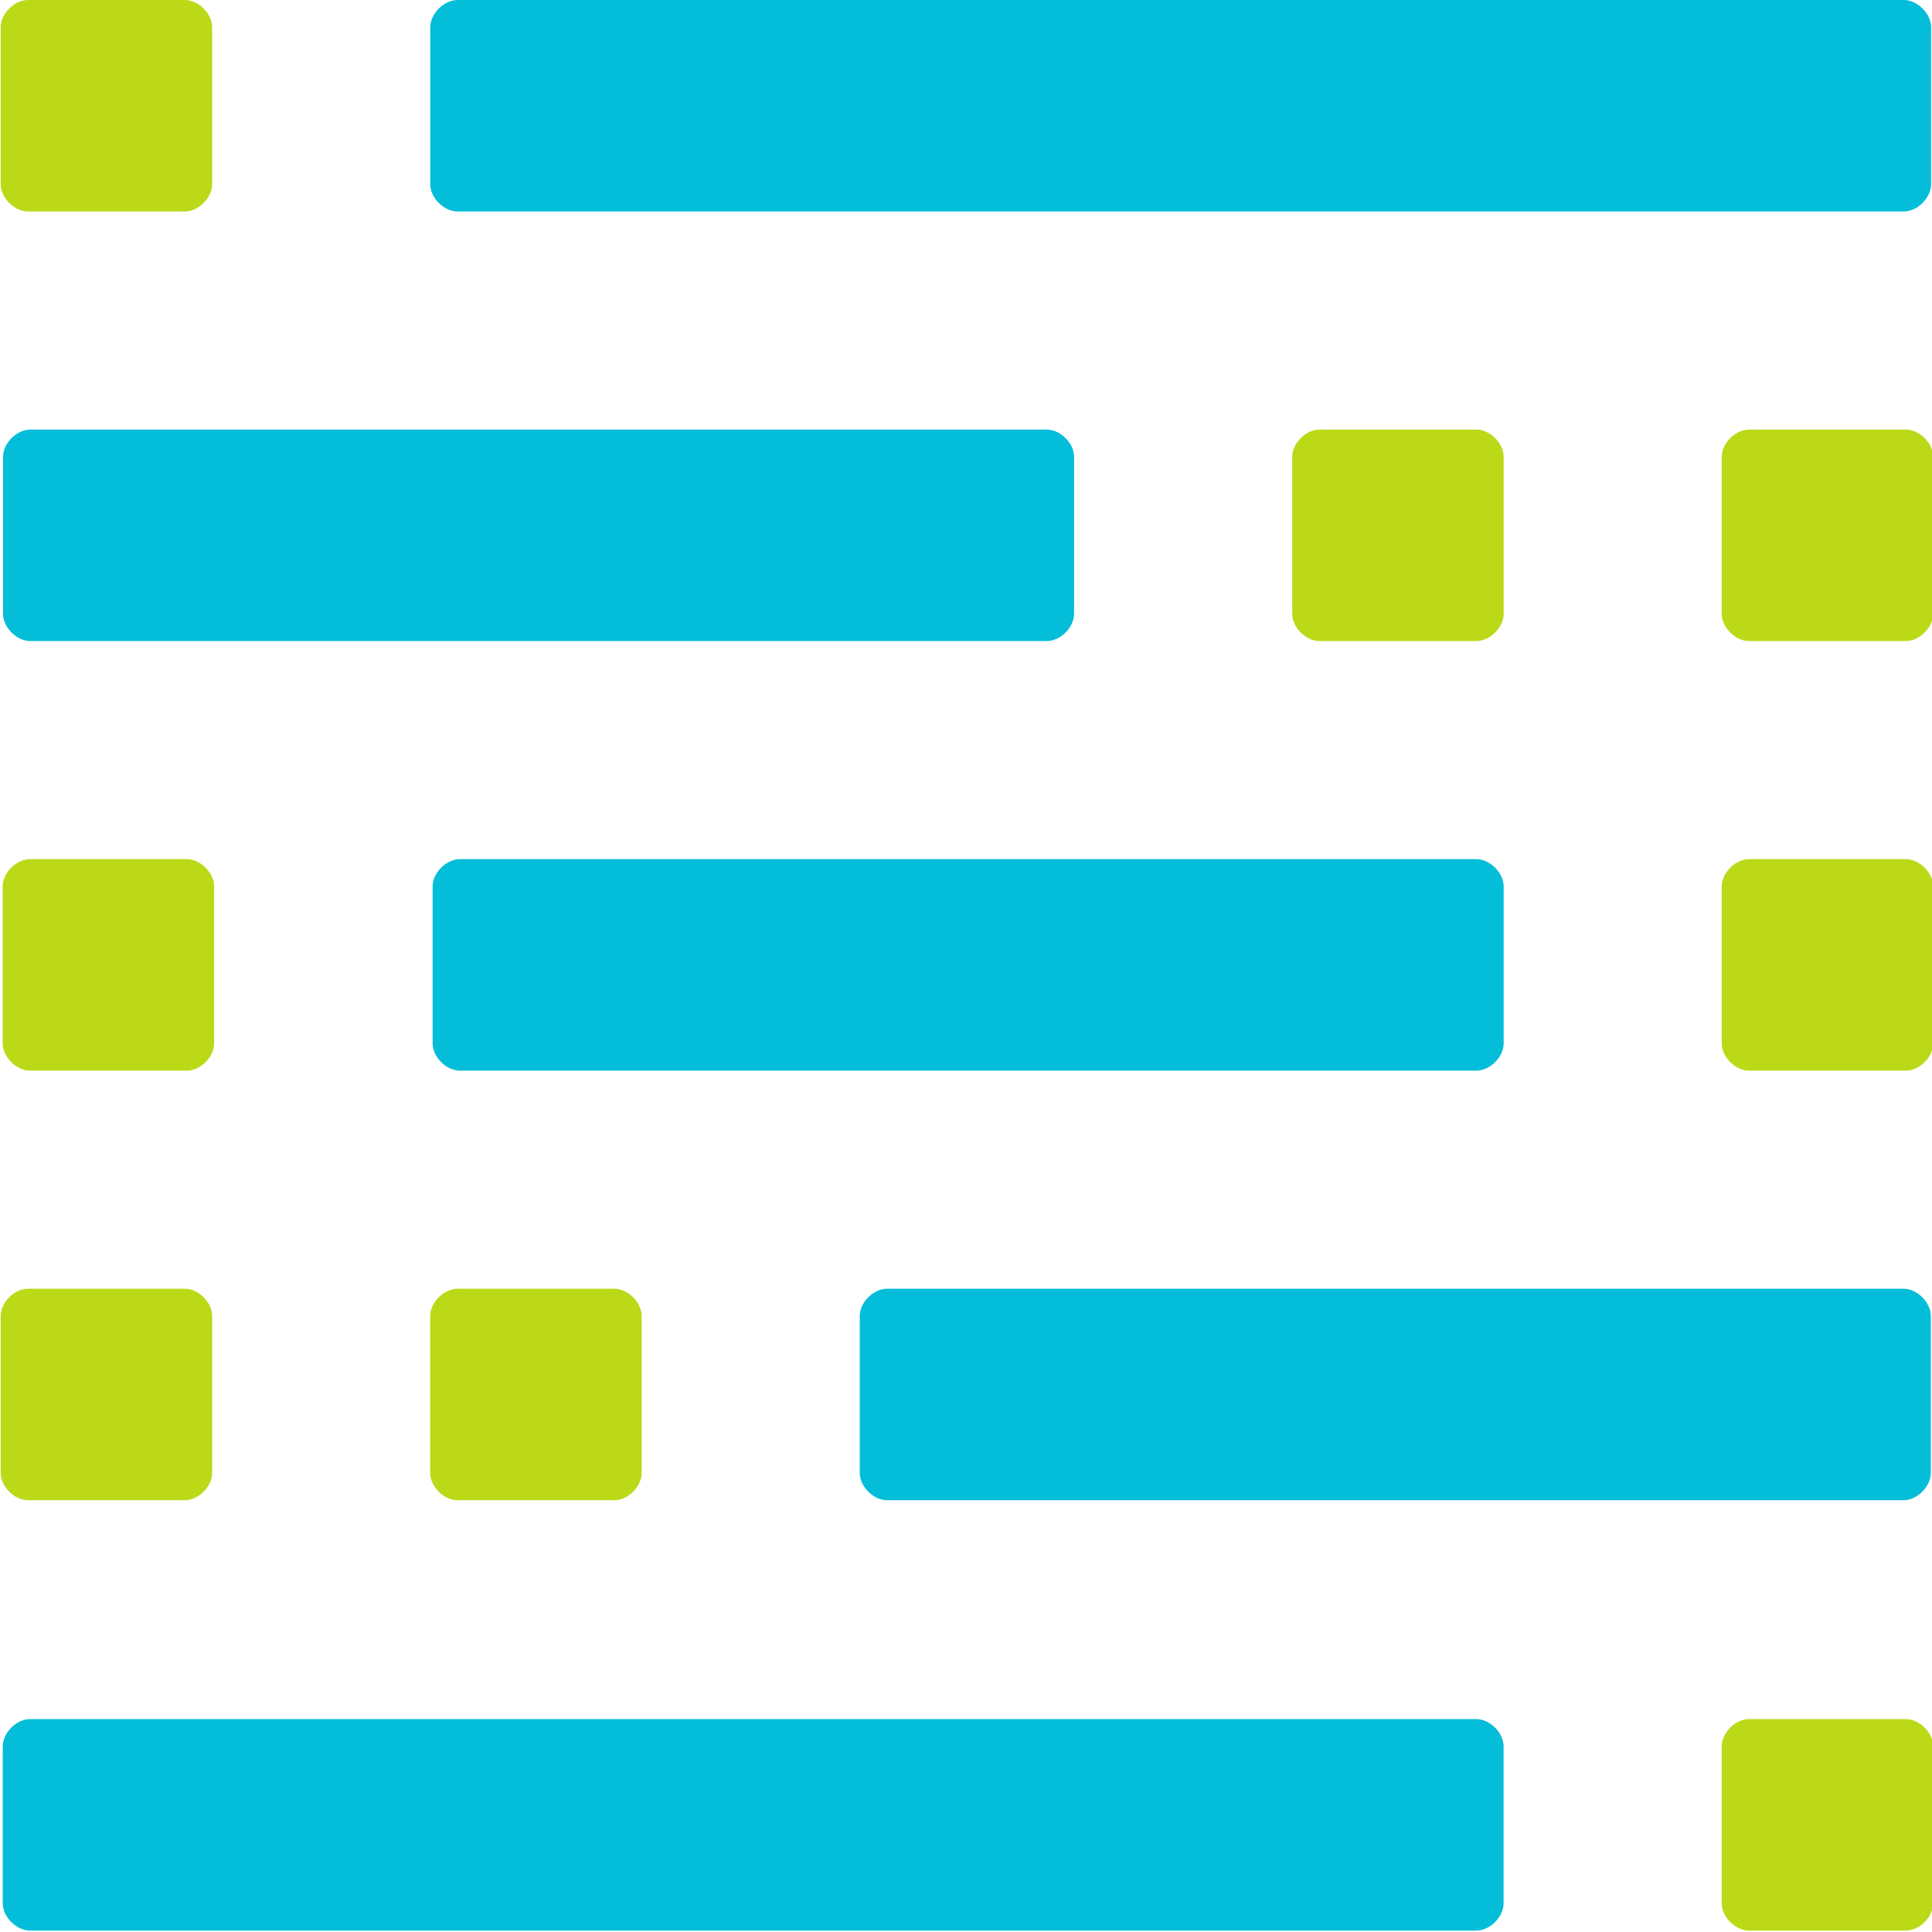
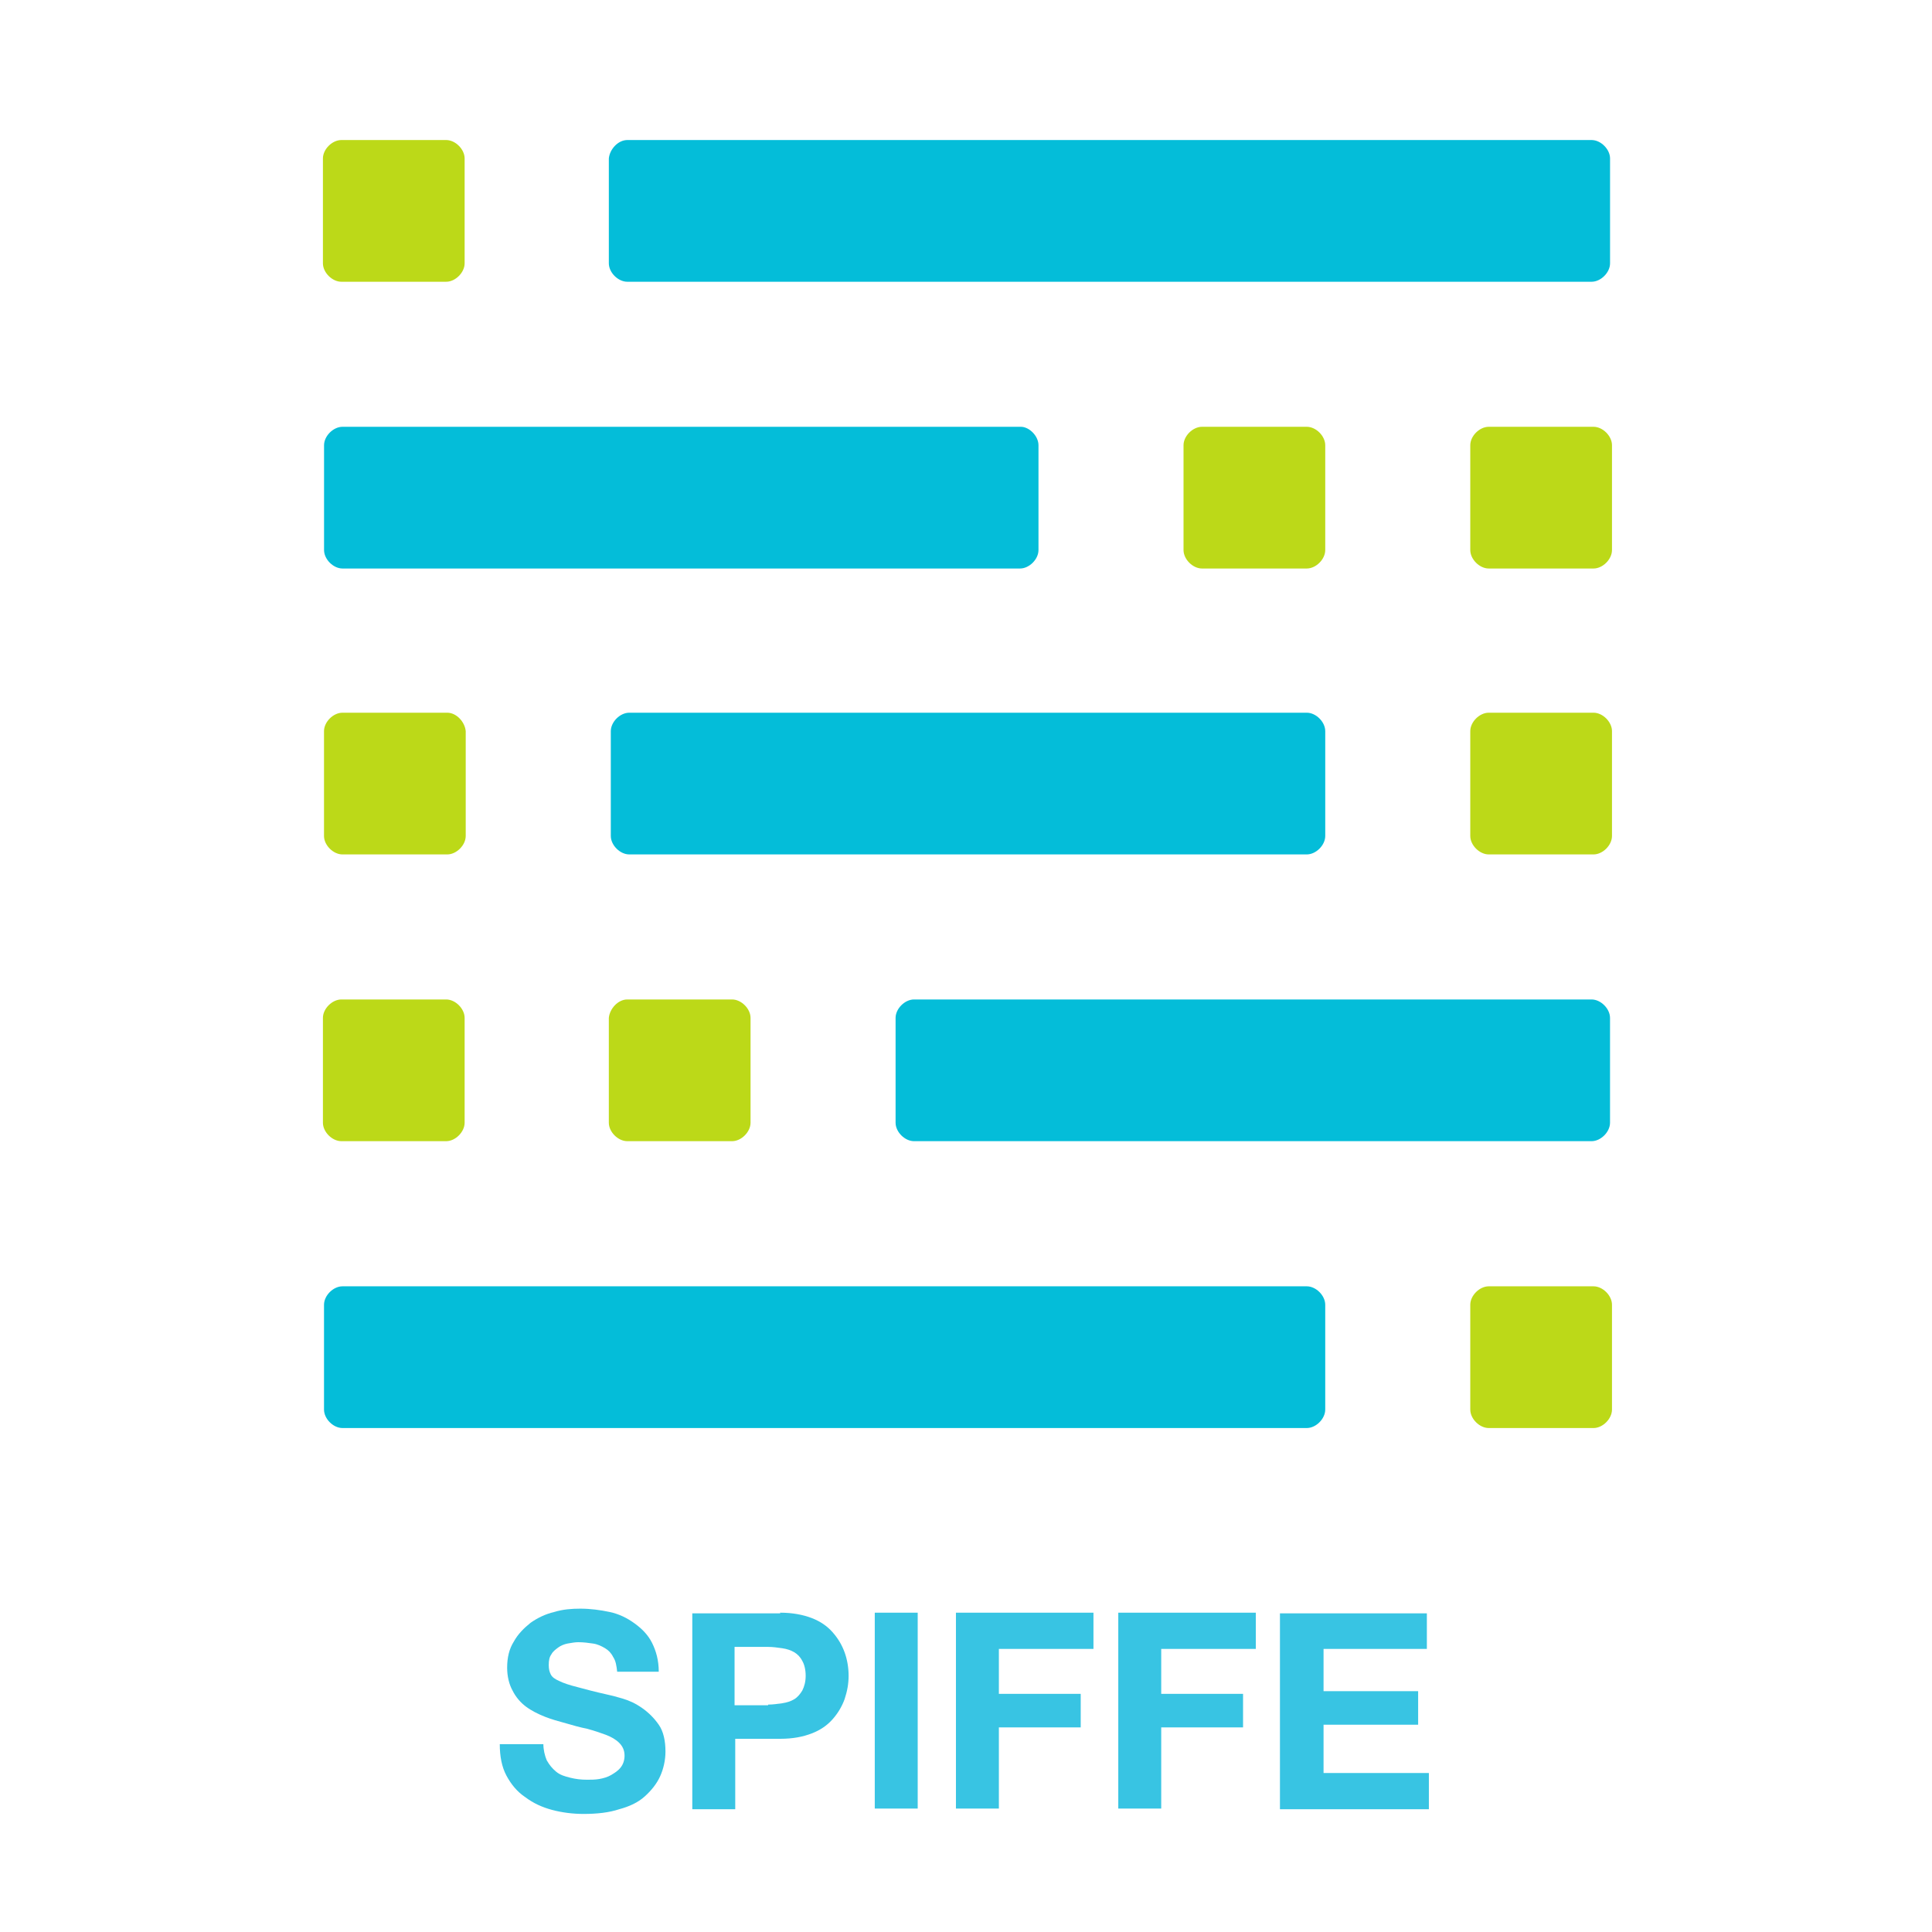
- <svg xmlns="http://www.w3.org/2000/svg" xmlns:xlink="http://www.w3.org/1999/xlink" id="svg3355" viewBox="0 0 35.4 35.4" style="enable-background:new 0 0 35.4 35.4">
-   <style>.st0{clip-path:url(#SVGID_2_)}.st1{fill:#bcd918}.st2{fill:#04bdd9}</style>
+ <svg xmlns="http://www.w3.org/2000/svg" version="1.1" id="Layer_1" x="0px" y="0px" viewBox="0 0 288 288" style="enable-background:new 0 0 288 288;" xml:space="preserve">
+   <style type="text/css">
+ 	.st0{fill:#0072C6;}
+ 	.st1{fill:#F0FEFE;}
+ 	.st2{fill:#EFFDFD;}
+ 	.st3{fill:#F0FDFD;}
+ 	.st4{fill:#38C4E3;}
+ 	.st5{fill:#326DE5;}
+ 	.st6{fill:#2A9E8B;}
+ 	.st7{fill:#F47621;}
+ 	.st8{fill:#7FA3EF;}
+ 	.st9{fill:#86A9F0;}
+ 	.st10{fill:#7BA0EE;}
+ 	.st11{fill:#82A5EF;}
+ 	.st12{fill:#FEFEFE;}
+ 	.st13{fill:none;}
+ 	.st14{fill:#D3EBE7;}
+ 	.st15{fill:#DBEEEB;}
+ 	.st16{fill:#BEE1DB;}
+ 	.st17{fill:#E0F0EE;}
+ 	.st18{fill:#FDFEFE;}
+ 	.st19{fill:#FBFCFC;}
+ 	.st20{fill:#2EA08E;}
+ 	.st21{fill:#2A9E8C;}
+ 	.st22{fill:#47AC9B;}
+ 	.st23{fill:#F4FAF9;}
+ 	.st24{fill:#747373;}
+ 	.st25{fill:#1073C1;}
+ 	.st26{fill:#F4F4F4;}
+ 	.st27{fill:#DBDBDB;}
+ 	.st28{fill:#A3A3A3;}
+ 	.st29{fill:#2A2929;}
+ 	.st30{fill:#222121;}
+ 	.st31{fill:#6C6B6B;}
+ 	.st32{fill:#B1B1B1;}
+ 	.st33{fill:#D2D2D2;}
+ 	.st34{fill:#D6D6D6;}
+ 	.st35{fill:#DEDEDE;}
+ 	.st36{fill:#D5D5D5;}
+ 	.st37{fill:#C1C1C1;}
+ 	.st38{fill:#E1E1E1;}
+ 	.st39{fill:#CECECE;}
+ 	.st40{fill:#3F3E3E;}
+ 	.st41{fill:#B8B8B8;}
+ 	.st42{fill:#C9C9C9;}
+ 	.st43{fill:#BCBBBB;}
+ 	.st44{fill:#D7D7D7;}
+ 	.st45{fill:#B7B7B7;}
+ 	.st46{fill:#9B9A9A;}
+ 	.st47{fill:#ACACAC;}
+ 	.st48{fill:#4B4949;}
+ 	.st49{fill:#ABABAB;}
+ 	.st50{fill:#484646;}
+ 	.st51{fill:#E7E7E7;}
+ 	.st52{fill:#333232;}
+ 	.st53{fill:#CBCBCB;}
+ 	.st54{fill:#8E8D8D;}
+ 	.st55{fill:#313030;}
+ 	.st56{fill:#5B5959;}
+ 	.st57{fill:#D4D4D4;}
+ 	.st58{fill:#BFBFBF;}
+ 	.st59{fill:#D8D8D8;}
+ 	.st60{fill:#9F9F9F;}
+ 	.st61{fill:#E5E5E5;}
+ 	.st62{fill:#EDEDED;}
+ 	.st63{fill:#919090;}
+ 	.st64{fill:#B5B5B5;}
+ 	.st65{fill:#AFAFAF;}
+ 	.st66{fill:#C6C6C6;}
+ 	.st67{fill:#767575;}
+ 	.st68{fill:#3C3B3B;}
+ 	.st69{fill:#DDDDDD;}
+ 	.st70{fill:#9E9E9E;}
+ 	.st71{fill:#363535;}
+ 	.st72{fill:#D0D0D0;}
+ 	.st73{fill:#CFCECE;}
+ 	.st74{fill:#E3E3E3;}
+ 	.st75{fill:#9F9E9E;}
+ 	.st76{fill:#E6E6E6;}
+ 	.st77{fill:#656565;}
+ 	.st78{fill:#5D5C5C;}
+ 	.st79{fill:#878686;}
+ 	.st80{fill:#717070;}
+ 	.st81{fill:#959595;}
+ 	.st82{fill:#A2A1A1;}
+ 	.st83{fill:#999898;}
+ 	.st84{fill:#8F8F8F;}
+ 	.st85{fill:#E0E0E0;}
+ 	.st86{fill:#535252;}
+ 	.st87{fill:#666565;}
+ 	.st88{fill:#C0C0C0;}
+ 	.st89{fill:#DADADA;}
+ 	.st90{fill:#4A4949;}
+ 	.st91{fill:#A1A1A1;}
+ 	.st92{fill:#B3B3B3;}
+ 	.st93{fill:#4B4A4A;}
+ 	.st94{fill:#A9A9A9;}
+ 	.st95{fill:#777676;}
+ 	.st96{fill:#C4C4C4;}
+ 	.st97{fill:#C7C6C6;}
+ 	.st98{fill:#4F4E4E;}
+ 	.st99{fill:#A7A6A6;}
+ 	.st100{fill:#BEBEBE;}
+ 	.st101{fill:#A7A7A7;}
+ 	.st102{fill:#BABABA;}
+ 	.st103{fill:#3B3939;}
+ 	.st104{fill:#AEAEAE;}
+ 	.st105{fill:#A6A6A6;}
+ 	.st106{fill:#E2E2E2;}
+ 	.st107{fill:#949393;}
+ 	.st108{fill:#474646;}
+ 	.st109{fill:#D3D3D3;}
+ 	.st110{fill:#CACACA;}
+ 	.st111{fill:#CFCFCF;}
+ 	.st112{fill:#B2B2B2;}
+ 	.st113{fill:#898888;}
+ 	.st114{fill:#F8F8F8;}
+ 	.st115{fill:#DCDCDC;}
+ 	.st116{fill:#EBEBEB;}
+ 	.st117{fill:#AAAAAA;}
+ 	.st118{fill:#9C9C9C;}
+ 	.st119{fill:#ACABAB;}
+ 	.st120{fill:#838383;}
+ 	.st121{fill:#A2A2A2;}
+ 	.st122{fill:#0D0C0C;}
+ 	.st123{fill:#C2C1C1;}
+ 	.st124{fill:#C8C8C8;}
+ 	.st125{fill:#3A3939;}
+ 	.st126{fill:#ECECEC;}
+ 	.st127{fill:#939393;}
+ 	.st128{fill:#A3A2A2;}
+ 	.st129{fill:#5B5A5A;}
+ 	.st130{fill:#616060;}
+ 	.st131{fill:#424141;}
+ 	.st132{fill:#C7C7C7;}
+ 	.st133{fill:#D5D4D4;}
+ 	.st134{fill:#C3C3C3;}
+ 	.st135{fill:#515050;}
+ 	.st136{fill:#2B2A2A;}
+ 	.st137{fill:#565555;}
+ 	.st138{fill:#B6B6B6;}
+ 	.st139{fill:#787777;}
+ 	.st140{fill:#979696;}
+ 	.st141{fill:#CDCDCD;}
+ 	.st142{fill:#8D8D8D;}
+ 	.st143{fill:#6B6A6A;}
+ 	.st144{fill:#3D3B3B;}
+ 	.st145{fill:#909090;}
+ 	.st146{fill:#6A6969;}
+ 	.st147{fill:#191818;}
+ 	.st148{fill:#605F5F;}
+ 	.st149{fill:#7B7A7A;}
+ 	.st150{fill:#A1A0A0;}
+ 	.st151{fill:#D1D1D1;}
+ 	.st152{fill:#B7B6B6;}
+ 	.st153{fill:#AAA9A9;}
+ 	.st154{fill:#ADADAD;}
+ 	.st155{fill:#999999;}
+ 	.st156{fill:#666464;}
+ 	.st157{fill:#BCBCBC;}
+ 	.st158{fill:#D1D0D0;}
+ 	.st159{fill:#373636;}
+ 	.st160{fill:#141212;}
+ 	.st161{fill:#252424;}
+ 	.st162{fill:#0F0E0E;}
+ 	.st163{fill:#161515;}
+ 	.st164{fill:#454343;}
+ 	.st165{fill:#070606;}
+ 	.st166{fill:#6F6E6E;}
+ 	.st167{fill:#434242;}
+ 	.st168{fill:#353434;}
+ 	.st169{fill:#302E2E;}
+ 	.st170{fill:#464545;}
+ 	.st171{fill:#201F1F;}
+ 	.st172{fill:#2D2C2C;}
+ 	.st173{fill:#1D1B1B;}
+ 	.st174{fill:#464444;}
+ 	.st175{fill:#242222;}
+ 	.st176{fill:#0C0A0A;}
+ 	.st177{fill:#232121;}
+ 	.st178{fill:#262424;}
+ 	.st179{fill:#939292;}
+ 	.st180{fill:#161414;}
+ 	.st181{fill:#3A3838;}
+ 	.st182{fill:#575555;}
+ 	.st183{fill:#0A0909;}
+ 	.st184{fill:#626161;}
+ 	.st185{fill:#5A5959;}
+ 	.st186{fill:#7C7C7C;}
+ 	.st187{fill:#525151;}
+ 	.st188{fill:#1C1B1B;}
+ 	.st189{fill:#686767;}
+ 	.st190{fill:#292727;}
+ 	.st191{fill:#0E0D0D;}
+ 	.st192{fill:#2F2E2E;}
+ 	.st193{fill:#090707;}
+ 	.st194{fill:#2E2D2D;}
+ 	.st195{fill:#1E1C1C;}
+ 	.st196{fill:#040101;}
+ 	.st197{fill:#212020;}
+ 	.st198{fill:#1B1919;}
+ 	.st199{fill:#807F7F;}
+ 	.st200{fill:#2F2D2D;}
+ 	.st201{fill:#777575;}
+ 	.st202{fill:#656464;}
+ 	.st203{fill:#3B3A3A;}
+ 	.st204{fill:#777777;}
+ 	.st205{fill:#2A2828;}
+ 	.st206{fill:#0F0C0C;}
+ 	.st207{fill:#5E5D5D;}
+ 	.st208{fill:#0D0B0B;}
+ 	.st209{fill:#595858;}
+ 	.st210{fill:#2F2F2F;}
+ 	.st211{fill:#101010;}
+ 	.st212{fill:#191919;}
+ 	.st213{fill:#181616;}
+ 	.st214{fill:#0E0C0C;}
+ 	.st215{fill:#211F1F;}
+ 	.st216{fill:#767676;}
+ 	.st217{fill:#C2C2C2;}
+ 	.st218{fill:#5C5A5A;}
+ 	.st219{fill:#2C2B2B;}
+ 	.st220{fill:#1D1D1D;}
+ 	.st221{fill:#2E2E2E;}
+ 	.st222{fill:#4E4D4D;}
+ 	.st223{fill:#A4A4A4;}
+ 	.st224{fill:#7E7E7E;}
+ 	.st225{fill:#949494;}
+ 	.st226{fill:#1A1A1A;}
+ 	.st227{fill:#242424;}
+ 	.st228{fill:#383636;}
+ 	.st229{fill:#222020;}
+ 	.st230{fill:#414141;}
+ 	.st231{fill:#636262;}
+ 	.st232{fill:#323131;}
+ 	.st233{fill:#424242;}
+ 	.st234{fill:#2B2929;}
+ 	.st235{fill:#1C1C1C;}
+ 	.st236{fill:#585858;}
+ 	.st237{fill:#3F3F3F;}
+ 	.st238{fill:#5C5C5C;}
+ 	.st239{fill:#1F1D1D;}
+ 	.st240{fill:#1B1B1B;}
+ 	.st241{fill:#4C4C4C;}
+ 	.st242{fill:#333333;}
+ 	.st243{fill:#3D3C3C;}
+ 	.st244{fill:#3D3D3D;}
+ 	.st245{fill:#7E7D7D;}
+ 	.st246{fill:#282626;}
+ 	.st247{fill:#161616;}
+ 	.st248{fill:#858484;}
+ 	.st249{fill:#363434;}
+ 	.st250{fill:#2D2B2B;}
+ 	.st251{fill:#545353;}
+ 	.st252{fill:#313131;}
+ 	.st253{fill:#2A2A2A;}
+ 	.st254{fill:#262626;}
+ 	.st255{fill:#121212;}
+ 	.st256{fill:#969696;}
+ 	.st257{fill:#797979;}
+ 	.st258{fill:#737373;}
+ 	.st259{fill:#282727;}
+ 	.st260{fill:#131212;}
+ 	.st261{fill:#232323;}
+ 	.st262{fill:#5A5A5A;}
+ 	.st263{fill:#454545;}
+ 	.st264{fill:#353535;}
+ 	.st265{fill:#868585;}
+ 	.st266{fill:#312F2F;}
+ 	.st267{fill:#2E2C2C;}
+ 	.st268{fill:#616161;}
+ 	.st269{fill:#181717;}
+ 	.st270{fill:#373737;}
+ 	.st271{fill:#8B8B8B;}
+ 	.st272{fill:#4D4D4D;}
+ 	.st273{fill:#272727;}
+ 	.st274{fill:#191717;}
+ 	.st275{fill:#6A6A6A;}
+ 	.st276{fill:#535353;}
+ 	.st277{fill:#626262;}
+ 	.st278{fill:#2C2C2C;}
+ 	.st279{fill:#323232;}
+ 	.st280{fill:#8A8A8A;}
+ 	.st281{fill:#3E3E3E;}
+ 	.st282{fill:#2D2D2D;}
+ 	.st283{fill:#818181;}
+ 	.st284{fill:#3B3B3B;}
+ 	.st285{fill:#898989;}
+ 	.st286{fill:#5B5B5B;}
+ 	.st287{fill:#868686;}
+ 	.st288{fill:#A0A0A0;}
+ 	.st289{fill:#7A7A7A;}
+ 	.st290{fill:#717171;}
+ 	.st291{fill:#434343;}
+ 	.st292{fill:#494949;}
+ 	.st293{fill:#464646;}
+ 	.st294{fill:#636363;}
+ 	.st295{fill:#515151;}
+ 	.st296{fill:#222222;}
+ 	.st297{fill:#848484;}
+ 	.st298{fill:#292929;}
+ 	.st299{fill:#6D6D6D;}
+ 	.st300{fill:#787878;}
+ 	.st301{fill:#151515;}
+ 	.st302{fill:#282828;}
+ 	.st303{fill:#A8A8A8;}
+ 	.st304{fill:#565656;}
+ 	.st305{fill:#363636;}
+ 	.st306{fill:#727272;}
+ 	.st307{fill:#919191;}
+ 	.st308{fill:#676767;}
+ 	.st309{fill:#5D5D5D;}
+ 	.st310{fill:#070707;}
+ 	.st311{fill:#1E1E1E;}
+ 	.st312{fill:#545454;}
+ 	.st313{fill:#757575;}
+ 	.st314{fill:#525252;}
+ 	.st315{fill:#6F6F6F;}
+ 	.st316{fill:#505050;}
+ 	.st317{fill:#1E1D1D;}
+ 	.st318{fill:#6E6E6E;}
+ 	.st319{fill:#262525;}
+ 	.st320{fill:#E4E4E4;}
+ 	.st321{fill:#7B7B7B;}
+ 	.st322{fill:#575757;}
+ 	.st323{fill:#1A1919;}
+ 	.st324{fill:#404040;}
+ 	.st325{fill:#7D7D7D;}
+ 	.st326{fill:#151313;}
+ 	.st327{fill:#444444;}
+ 	.st328{fill:#4F4F4F;}
+ 	.st329{fill:#0D0D0D;}
+ 	.st330{fill:#050303;}
+ 	.st331{fill:#8E8E8E;}
+ 	.st332{fill:#1F1E1E;}
+ 	.st333{fill:#191616;}
+ 	.st334{fill:#828282;}
+ 	.st335{fill:#181818;}
+ 	.st336{fill:#303030;}
+ 	.st337{fill:#6C6C6C;}
+ 	.st338{fill:#4B4B4B;}
+ 	.st339{fill:#474747;}
+ 	.st340{fill:#858585;}
+ 	.st341{fill:#979797;}
+ 	.st342{fill:#929292;}
+ 	.st343{fill:#585757;}
+ 	.st344{fill:#504F4F;}
+ 	.st345{fill:#686868;}
+ 	.st346{fill:#CCCCCC;}
+ 	.st347{fill:#7F7F7F;}
+ 	.st348{fill:#F6F6F6;}
+ 	.st349{fill:#D9D9D9;}
+ 	.st350{fill:#212121;}
+ 	.st351{fill:#8C8C8C;}
+ 	.st352{fill:#888888;}
+ 	.st353{fill:#9B9B9B;}
+ 	.st354{fill:#BBBBBB;}
+ 	.st355{fill:#5E5E5E;}
+ 	.st356{fill:#9A9A9A;}
+ 	.st357{fill:#B9B9B9;}
+ 	.st358{fill:#383838;}
+ 	.st359{fill:#3C3C3C;}
+ 	.st360{fill:#F1F1F1;}
+ 	.st361{fill:#FAFAFA;}
+ 	.st362{fill:#B4B4B4;}
+ 	.st363{fill:#E9E9E9;}
+ 	.st364{fill:#DFDFDF;}
+ 	.st365{fill:#555555;}
+ 	.st366{fill:#BDBDBD;}
+ 	.st367{fill:#707070;}
+ 	.st368{fill:#878787;}
+ 	.st369{fill:#E8E8E8;}
+ 	.st370{fill:#C5C5C5;}
+ 	.st371{fill:#989898;}
+ 	.st372{fill:#EAEAEA;}
+ 	.st373{fill:#323030;}
+ 	.st374{fill:#606060;}
+ 	.st375{fill:#747474;}
+ 	.st376{fill:#FDFDFD;}
+ 	.st377{fill:#B0B0B0;}
+ 	.st378{fill:#A5A5A5;}
+ 	.st379{fill:#F9F9F9;}
+ 	.st380{fill:#0B0B0B;}
+ 	.st381{fill:#080808;}
+ 	.st382{fill:#F0F0F0;}
+ 	.st383{fill:#646464;}
+ 	.st384{fill:#F3F3F3;}
+ 	.st385{fill:#EFEFEF;}
+ 	.st386{fill:#0E0E0E;}
+ 	.st387{fill:#030303;}
+ 	.st388{fill:#9D9D9D;}
+ 	.st389{fill:#252525;}
+ 	.st390{fill:#343434;}
+ 	.st391{fill:#666666;}
+ 	.st392{fill:#090909;}
+ 	.st393{fill:#3A3A3A;}
+ 	.st394{fill:#050505;}
+ 	.st395{fill:#4E4E4E;}
+ 	.st396{fill:#040404;}
+ 	.st397{fill:#202020;}
+ 	.st398{fill:#BCD918;}
+ 	.st399{fill:#04BDD9;}
+ 	.st400{fill:#3A4F9F;}
+ 	.st401{fill:#5567AE;}
+ 	.st402{fill:#3F5090;}
+ 	.st403{fill:#5B67A1;}
+ 	.st404{fill:#3E4F90;}
+ 	.st405{fill:#6A79B9;}
+ 	.st406{fill:#6E78AF;}
+ 	.st407{fill:#43559F;}
+ 	.st408{fill:#252C45;}
+ 	.st409{fill:#375375;}
+ 	.st410{fill:#FE6633;}
+ 	.st411{fill:#F5F1F0;}
+ 	.st412{fill:#E44733;}
+ 	.st413{fill:#EA6653;}
+ 	.st414{fill:#EA6552;}
+ 	.st415{fill:#FEE8E4;}
+ 	.st416{fill:#E1CDCA;}
+ 	.st417{fill:#E54934;}
+ 	.st418{fill:#F4A523;}
+ 	.st419{fill:#F6E1DD;}
+ 	.st420{fill:#E86553;}
+ 	.st421{fill:#FED4CC;}
+ 	.st422{fill:#D7AFAA;}
+ 	.st423{fill:#06262C;}
+ 	.st424{fill:#209FBC;}
+ 	.st425{fill:#209EBB;}
+ 	.st426{fill:#F0F2F2;}
+ 	.st427{fill:#3F585D;}
+ 	.st428{fill:#09282E;}
+ 	.st429{fill:#F0F1F3;}
+ 	.st430{fill:#F1F4F7;}
+ 	.st431{fill:#0070C3;}
+ 	.st432{fill:#F5F6F8;}
+ 	.st433{fill:#88E0B8;}
+ 	.st434{fill:#DFE0E2;}
+ 	.st435{fill:#6FD7C1;}
+ 	.st436{fill:#42C6D4;}
+ 	.st437{fill:#77DABE;}
+ 	.st438{fill:#F5F6F1;}
+ 	.st439{fill:#A4E5C8;}
+ 	.st440{fill:#3FC4D5;}
+ 	.st441{fill:#34BDF0;}
+ 	.st442{fill:#F7F5DF;}
+ 	.st443{fill:#62D2C7;}
+ 	.st444{fill:#F8F4CF;}
+ 	.st445{fill:#6AD5C4;}
+ 	.st446{fill:#F6F5EA;}
+ 	.st447{fill:#FAF2B3;}
+ 	.st448{fill:#E9EAEC;}
+ 	.st449{fill:#E7E8EA;}
+ 	.st450{fill:#9FDEF9;}
+ 	.st451{fill:#FBF1A3;}
+ 	.st452{fill:#F9F3C4;}
+ 	.st453{fill:#E3E4E6;}
+ 	.st454{fill:#F8F4D6;}
+ 	.st455{fill:#A0DEF8;}
+ 	.st456{fill:#F2F3F5;}
+ 	.st457{fill:#9CDCF8;}
+ 	.st458{fill:#DADBDD;}
+ 	.st459{fill:#81DDBA;}
+ 	.st460{fill:#EDEEF0;}
+ 	.st461{fill:#FEEB73;}
+ 	.st462{fill:#4DC8E0;}
+ 	.st463{fill:#DCDDDF;}
+ 	.st464{fill:#97DAF7;}
+ 	.st465{fill:#D7D8DA;}
+ 	.st466{fill:#43C2E8;}
+ 	.st467{fill:#44C4E5;}
+ 	.st468{fill:#D5D6D8;}
+ 	.st469{fill:#F1F2F4;}
+ 	.st470{fill:#71D6C9;}
+ 	.st471{fill:#FEE864;}
+ 	.st472{fill:#5ECED5;}
+ 	.st473{fill:#F7F5E7;}
+ 	.st474{fill:#78D8C5;}
+ 	.st475{fill:#67D2CE;}
+ 	.st476{fill:#7FDBBF;}
+ 	.st477{fill:#8ADDBF;}
+ 	.st478{fill:#22ADE2;}
+ 	.st479{fill:#F4F5F7;}
+ 	.st480{fill:#1F649A;}
+ 	.st481{fill:#32C0DA;}
+ 	.st482{fill:#41C2E9;}
+ 	.st483{fill:#2DBEDC;}
+ 	.st484{fill:#17699A;}
+ 	.st485{fill:#FDE968;}
+ 	.st486{fill:#FED740;}
+ 	.st487{fill:#98DFC2;}
+ 	.st488{fill:#5ACFCA;}
+ 	.st489{fill:#FEDD4B;}
+ 	.st490{fill:#3E879F;}
+ 	.st491{fill:#FDE357;}
+ 	.st492{fill:#55CADB;}
+ 	.st493{fill:#FAF09E;}
+ 	.st494{fill:#FEFDF4;}
+ 	.st495{fill:#58CCD8;}
+ 	.st496{fill:#FEE050;}
+ 	.st497{fill:#28AEE2;}
+ 	.st498{fill:#FCEF8F;}
+ 	.st499{fill:#DCDEE0;}
+ 	.st500{fill:#ECEDEF;}
+ 	.st501{fill:#EFF0F2;}
+ 	.st502{fill:#E0E1E3;}
+ 	.st503{fill:#E5E7E8;}
+ 	.st504{fill:#D9DADC;}
+ 	.st505{fill:#E0E3E4;}
+ 	.st506{fill:#D5D8D9;}
+ 	.st507{fill:#7CD8D1;}
+ 	.st508{fill:#D2D5D7;}
+ 	.st509{fill:#8BD6F6;}
+ 	.st510{fill:#79D6D4;}
+ 	.st511{fill:#89DFB7;}
+ 	.st512{fill:#38BEEF;}
+ 	.st513{fill:#4FC8DF;}
+ 	.st514{fill:#3CC0EC;}
+ 	.st515{fill:#64D1D1;}
+ 	.st516{fill:#71D6C7;}
+ 	.st517{fill:#6AD4CC;}
+ 	.st518{fill:#48C5E3;}
+ 	.st519{fill:#63D0D2;}
+ 	.st520{fill:#83DFBB;}
+ 	.st521{fill:#83DCBE;}
+ 	.st522{fill:#89E5D6;}
+ 	.st523{fill:#066CA3;}
+ 	.st524{fill:#7DDDD8;}
+ 	.st525{fill:#0071CE;}
+ 	.st526{fill:#087EBB;}
+ 	.st527{fill:#85DFB9;}
+ 	.st528{fill:#A1E4C8;}
+ 	.st529{fill:#7EDACC;}
+ 	.st530{fill:#85DCCC;}
+ 	.st531{fill:#47C7D1;}
+ 	.st532{fill:#48C7D6;}
+ 	.st533{fill:#7DDCBC;}
+ 	.st534{fill:#92E0C9;}
+ 	.st535{fill:#8CDEC9;}
+ 	.st536{fill:#8FD8F7;}
+ 	.st537{fill:#3AC3D7;}
+ 	.st538{fill:#F7F5E5;}
+ 	.st539{fill:#50CBCD;}
+ 	.st540{fill:#5DD0C9;}
+ 	.st541{fill:#6AD3CF;}
+ 	.st542{fill:#64D3C6;}
+ 	.st543{fill:#72D6CD;}
+ 	.st544{fill:#78D7CE;}
+ 	.st545{fill:#65D3C5;}
+ 	.st546{fill:#88D5F7;}
+ 	.st547{fill:#F9F3BD;}
+ 	.st548{fill:#FAF2AA;}
+ 	.st549{fill:#F9F3B7;}
+ 	.st550{fill:#F4F4D0;}
+ 	.st551{fill:#01ACEE;}
+ 	.st552{fill:#9BDCF8;}
+ 	.st553{fill:#06AFEC;}
+ 	.st554{fill:#49C3EC;}
+ 	.st555{fill:#FCF095;}
+ 	.st556{fill:#FCEF89;}
+ 	.st557{fill:#FCF19B;}
+ 	.st558{fill:#DBEDBF;}
+ 	.st559{fill:#49C6E3;}
+ 	.st560{fill:#45C4E5;}
+ 	.st561{fill:#98E1C9;}
+ 	.st562{fill:#9CE3C8;}
+ 	.st563{fill:#FDED7E;}
+ 	.st564{fill:#FDEC79;}
+ 	.st565{fill:#FEEA6E;}
+ 	.st566{fill:#F4EC83;}
+ 	.st567{fill:#FEE65D;}
+ 	.st568{fill:#0BB1EA;}
+ 	.st569{fill:#15B4E5;}
+ 	.st570{fill:#22BAE1;}
+ 	.st571{fill:#19B6E5;}
+ 	.st572{fill:#FED239;}
+ 	.st573{fill:#FDCD31;}
+ 	.st574{fill:#FCCA2C;}
+ 	.st575{fill:#4DCAD0;}
+ 	.st576{fill:#FDEE84;}
+ 	.st577{fill:#8ADDCD;}
+ 	.st578{fill:#80D9D0;}
+ 	.st579{fill:#85DACF;}
+ 	.st580{fill:#71D5D1;}
+ 	.st581{fill:#56CCD4;}
+ 	.st582{fill:#5DCED2;}
+ 	.st583{fill:#4FCAD4;}
+ 	.st584{fill:#64D0D4;}
+ 	.st585{fill:#6BD3D4;}
+ 	.st586{fill:#7DDBBF;}
+ 	.st587{fill:#E0C049;}
+ 	.st588{fill:#F5BB21;}
+ 	.st589{fill:#93D9F7;}
+ 	.st590{fill:#49C7E2;}
+ 	.st591{fill:#77D9C4;}
+ 	.st592{fill:#8FDFCC;}
+ 	.st593{fill:#35C1D9;}
+ 	.st594{fill:#28BCDD;}
+ 	.st595{fill:#56CDCC;}
+ 	.st596{fill:#64D1D0;}
+ 	.st597{fill:#FDC627;}
+ 	.st598{fill:#FBC224;}
+ 	.st599{fill:#B2D4AF;}
+ 	.st600{fill:#D9CD66;}
+ 	.st601{fill:#D0E3A1;}
+ 	.st602{fill:#D7EAB5;}
+ 	.st603{fill:#0EB2E9;}
+ 	.st604{fill:#FCEE84;}
+ 	.st605{fill:#11B3E8;}
+ 	.st606{fill:#15B4E6;}
+ 	.st607{fill:#1EB8E2;}
+ 	.st608{fill:#25BBDF;}
+ 	.st609{fill:#FDDB46;}
+ 	.st610{fill:#FCBD1D;}
+ 	.st611{fill:#020203;}
+ 	.st612{fill:#030304;}
+ 	.st613{fill:#080809;}
+ 	.st614{fill:#070708;}
+ 	.st615{fill:#2C2D32;}
+ 	.st616{fill:#040405;}
+ 	.st617{fill:#24252B;}
+ 	.st618{fill:#323237;}
+ 	.st619{fill:#23242C;}
+ 	.st620{fill:#414149;}
+ 	.st621{fill:#37383D;}
+ 	.st622{fill:#27272D;}
+ 	.st623{fill:#2A2B30;}
+ 	.st624{fill:#383A40;}
+ 	.st625{fill:#3A3B42;}
+ 	.st626{fill:#303135;}
+ 	.st627{fill:#303237;}
+ 	.st628{fill:#3B3A41;}
+ 	.st629{fill:#1D1D20;}
+ 	.st630{fill:#2F3036;}
+ 	.st631{fill:#232429;}
+ 	.st632{fill:#2E2F34;}
+ 	.st633{fill:#404147;}
+ 	.st634{fill:#41424A;}
+ 	.st635{fill:#2D2E34;}
+ 	.st636{fill:#2C2D33;}
+ 	.st637{fill:#1E1F22;}
+ 	.st638{fill:#44464D;}
+ 	.st639{fill:#45464D;}
+ 	.st640{fill:#045CFD;}
+ 	.st641{fill:#0540FD;}
+ 	.st642{fill:#073DFD;}
+ 	.st643{fill:#0842FD;}
+ 	.st644{fill:#0D3AFD;}
+ 	.st645{fill:#0C3DFD;}
+ 	.st646{fill:#073AFD;}
+ 	.st647{fill:#0938FD;}
+ 	.st648{fill:#0636FD;}
+ 	.st649{fill:#0635FD;}
+ 	.st650{fill:#123EFD;}
+ 	.st651{fill:#0D3EFD;}
+ 	.st652{fill:#073CFD;}
+ 	.st653{fill:#0A40FD;}
+ 	.st654{fill:#0838FD;}
+ 	.st655{fill:#0E40FD;}
+ 	.st656{fill:#1142FD;}
+ 	.st657{fill:#0C3FFD;}
+ 	.st658{fill:#001EFE;}
+ 	.st659{fill:#232DFC;}
+ 	.st660{fill:#1440FD;}
+ 	.st661{fill:#0A3DFD;}
+ 	.st662{fill:#0A39FD;}
+ 	.st663{fill:#0A44FD;}
+ 	.st664{fill:#0D3BFD;}
+ 	.st665{fill:#4E74FD;}
+ 	.st666{fill:#46464D;}
+ 	.st667{fill:#08080B;}
+ 	.st668{fill:#010101;}
+ 	.st669{fill:#050606;}
+ 	.st670{fill:#060608;}
+ 	.st671{fill:#44444B;}
+ 	.st672{fill:#060607;}
+ 	.st673{fill:#45454C;}
+ 	.st674{fill:#FCFCFC;}
+ 	.st675{fill:#F9FAF9;}
+ </style>
+   <g>
+     <path class="st4" d="M81.5,262.4c0.4,0.7,0.8,1.2,1.4,1.7s1.3,0.7,2.1,0.9c0.8,0.2,1.6,0.3,2.5,0.3c0.6,0,1.2,0,1.8-0.1   s1.3-0.3,1.8-0.6s1-0.6,1.4-1.1s0.6-1.1,0.6-1.8c0-0.8-0.3-1.4-0.8-1.9c-0.5-0.5-1.2-0.9-2-1.2c-0.8-0.3-1.7-0.6-2.8-0.9   c-1-0.2-2.1-0.5-3.1-0.8c-1.1-0.3-2.2-0.6-3.2-1c-1-0.4-2-0.9-2.8-1.5s-1.5-1.4-2-2.4c-0.5-0.9-0.8-2.1-0.8-3.4   c0-1.5,0.3-2.8,1-3.9c0.6-1.1,1.5-2,2.5-2.8c1-0.7,2.2-1.3,3.5-1.6c1.3-0.4,2.6-0.5,3.9-0.5c1.5,0,3,0.2,4.4,0.5   c1.4,0.3,2.6,0.9,3.7,1.7s2,1.7,2.6,2.9c0.6,1.2,1,2.6,1,4.3h-6.2c-0.1-0.9-0.2-1.6-0.6-2.2c-0.3-0.6-0.7-1-1.2-1.3   s-1.1-0.6-1.8-0.7c-0.7-0.1-1.4-0.2-2.2-0.2c-0.5,0-1,0.1-1.6,0.2c-0.5,0.1-1,0.3-1.4,0.6c-0.4,0.3-0.8,0.6-1,1   c-0.3,0.4-0.4,0.9-0.4,1.6c0,0.6,0.1,1,0.3,1.4c0.2,0.4,0.6,0.7,1.3,1c0.6,0.3,1.5,0.6,2.7,0.9c1.1,0.3,2.6,0.7,4.4,1.1   c0.5,0.1,1.3,0.3,2.3,0.6c1,0.3,1.9,0.7,2.9,1.4s1.8,1.5,2.5,2.5c0.7,1,1,2.4,1,4c0,1.3-0.3,2.6-0.8,3.7c-0.5,1.1-1.3,2.1-2.3,3   s-2.3,1.5-3.8,1.9c-1.5,0.5-3.3,0.7-5.3,0.7c-1.6,0-3.2-0.2-4.7-0.6c-1.5-0.4-2.8-1-4-1.9c-1.2-0.8-2.1-1.9-2.8-3.2   c-0.7-1.3-1-2.9-1-4.7H81C81,260.8,81.2,261.7,81.5,262.4z" />
+     <path class="st4" d="M116.3,240.4c1.8,0,3.4,0.3,4.7,0.8c1.3,0.5,2.3,1.2,3.1,2.1c0.8,0.9,1.4,1.9,1.8,3c0.4,1.1,0.6,2.3,0.6,3.5   c0,1.2-0.2,2.3-0.6,3.5c-0.4,1.1-1,2.1-1.8,3s-1.8,1.6-3.1,2.1c-1.3,0.5-2.8,0.8-4.7,0.8h-6.7v10.5h-6.4v-29.2H116.3z M114.5,254.1   c0.7,0,1.4-0.1,2.1-0.2c0.7-0.1,1.3-0.3,1.8-0.6c0.5-0.3,0.9-0.8,1.2-1.3c0.3-0.6,0.5-1.3,0.5-2.2c0-0.9-0.2-1.7-0.5-2.2   c-0.3-0.6-0.7-1-1.2-1.3c-0.5-0.3-1.1-0.5-1.8-0.6c-0.7-0.1-1.4-0.2-2.1-0.2h-5v8.7H114.5z" />
+     <path class="st4" d="M136.8,240.4v29.2h-6.4v-29.2H136.8z" />
+     <path class="st4" d="M163,240.4v5.4h-14.1v6.7h12.2v5h-12.2v12.1h-6.4v-29.2H163z" />
+     <path class="st4" d="M187.2,240.4v5.4h-14.1v6.7h12.2v5h-12.2v12.1h-6.4v-29.2H187.2z" />
+     <path class="st4" d="M212.7,240.4v5.4h-15.4v6.3h14.1v5h-14.1v7.2h15.7v5.4h-22.2v-29.2H212.7z" />
+   </g>
  <g id="g3363" transform="matrix(1.25,0,0,-1.25,-106.3016,194.8829)">
    <g id="g3367">
-       <defs>
-         <path id="SVGID_1_" d="M-35.4-35.4h354.3v354.3H-35.4z" />
-       </defs>
-       <clipPath id="SVGID_2_">
-         <use xlink:href="#SVGID_1_" style="overflow:visible" />
-       </clipPath>
-       <g id="g3369" class="st0">
-         <g id="g3375" transform="translate(85.4512,155.9063)">
-           <path id="path3377" class="st1" d="M0 0h2.3c.2.0.4-.2.4-.4v-2.3c0-.2-.2-.4-.4-.4H0c-.2.0-.4.2-.4.4v2.3C-.4-.2-.2.0.0.0" />
-         </g>
-         <g id="g3379" transform="translate(91.748,155.9063)">
-           <path id="path3381" class="st2" d="M0 0h21.2c.2.0.4-.2.4-.4v-2.3c0-.2-.2-.4-.4-.4H0c-.2.0-.4.2-.4.4v2.3C-.4-.2-.2.0.0.0" />
-         </g>
-         <g id="g3383" transform="translate(112.9785,149.6094)">
-           <path id="path3385" class="st1" d="M0 0h-2.3c-.2.0-.4-.2-.4-.4v-2.3c0-.2.2-.4.4-.4H0c.2.0.4.2.4.4v2.3C.4-.2.2.0.0.0" />
-         </g>
-         <g id="g3387" transform="translate(100.3857,149.6094)">
-           <path id="path3389" class="st2" d="M0 0h-14.9c-.2.0-.4-.2-.4-.4v-2.3c0-.2.2-.4.4-.4H0c.2.0.4.2.4.4v2.3C.4-.2.2.0.0.0" />
-         </g>
-         <g id="g3391" transform="translate(106.6826,149.6094)">
-           <path id="path3393" class="st1" d="M0 0h-2.3c-.2.0-.4-.2-.4-.4v-2.3c0-.2.2-.4.4-.4H0c.2.0.4.2.4.4v2.3C.4-.2.2.0.0.0" />
-         </g>
-         <g id="g3395" transform="translate(106.6826,143.3125)">
-           <path id="path3397" class="st2" d="M0 0h-14.9c-.2.0-.4-.2-.4-.4v-2.3c0-.2.2-.4.4-.4H0c.2.0.4.2.4.4v2.3C.4-.2.2.0.0.0" />
-         </g>
-         <g id="g3399" transform="translate(112.9785,143.3125)">
-           <path id="path3401" class="st1" d="M0 0h-2.3c-.2.0-.4-.2-.4-.4v-2.3c0-.2.2-.4.4-.4H0c.2.0.4.2.4.4v2.3C.4-.2.2.0.0.0" />
-         </g>
-         <g id="g3403" transform="translate(87.7803,143.3125)">
-           <path id="path3405" class="st1" d="M0 0h-2.3c-.2.0-.4-.2-.4-.4v-2.3c0-.2.2-.4.4-.4H0c.2.0.4.2.4.4v2.3C.4-.2.2.0.0.0" />
-         </g>
-         <g id="g3407" transform="translate(85.4512,137.0156)">
-           <path id="path3409" class="st1" d="M0 0h2.3c.2.0.4-.2.4-.4v-2.3c0-.2-.2-.4-.4-.4H0c-.2.0-.4.2-.4.4v2.3C-.4-.2-.2.0.0.0" />
-         </g>
-         <g id="g3411" transform="translate(98.0439,137.0156)">
-           <path id="path3413" class="st2" d="M0 0h14.9c.2.0.4-.2.4-.4v-2.3c0-.2-.2-.4-.4-.4H0c-.2.0-.4.2-.4.4v2.3C-.4-.2-.2.0.0.0" />
-         </g>
-         <g id="g3415" transform="translate(91.7471,137.0156)">
-           <path id="path3417" class="st1" d="M0 0h2.3c.2.0.4-.2.4-.4v-2.3c0-.2-.2-.4-.4-.4H0c-.2.0-.4.2-.4.4v2.3C-.4-.2-.2.0.0.0" />
-         </g>
-         <g id="g3419" transform="translate(112.9785,130.707)">
-           <path id="path3421" class="st1" d="M0 0h-2.3c-.2.0-.4-.2-.4-.4v-2.3c0-.2.2-.4.4-.4H0c.2.0.4.2.4.4v2.3C.4-.2.2.0.0.0" />
-         </g>
-         <g id="g3423" transform="translate(106.6816,130.707)">
-           <path id="path3425" class="st2" d="M0 0h-21.2c-.2.0-.4-.2-.4-.4v-2.3c0-.2.2-.4.4-.4H0c.2.0.4.2.4.4v2.3C.4-.2.2.0.0.0" />
+       <g>
+         <g id="g3369">
+           <g id="g3375" transform="translate(85.4512,155.9063)">
+             <g id="path3377">
+               <path class="st398" d="M40.3-16.7h12.5c1.1,0,2.2-1.1,2.2-2.2v-12.5c0-1.1-1.1-2.2-2.2-2.2H40.3c-1.1,0-2.2,1.1-2.2,2.2v12.5        C38.1-17.8,39.2-16.7,40.3-16.7" />
+             </g>
+           </g>
+           <g id="g3379" transform="translate(91.748,155.9063)">
+             <g id="path3381">
+               <path class="st399" d="M68.1-16.7h115c1.1,0,2.2-1.1,2.2-2.2v-12.5c0-1.1-1.1-2.2-2.2-2.2h-115c-1.1,0-2.2,1.1-2.2,2.2v12.5        C66-17.8,67-16.7,68.1-16.7" />
+             </g>
+           </g>
+           <g id="g3383" transform="translate(112.9785,149.6094)">
+             <g id="path3385">
+               <path class="st398" d="M162.1-44.6h-12.5c-1.1,0-2.2-1.1-2.2-2.2v-12.5c0-1.1,1.1-2.2,2.2-2.2h12.5c1.1,0,2.2,1.1,2.2,2.2        v12.5C164.3-45.7,163.2-44.6,162.1-44.6" />
+             </g>
+           </g>
+           <g id="g3387" transform="translate(100.3857,149.6094)">
+             <g id="path3389">
+               <path class="st399" d="M106.4-44.6H25.5c-1.1,0-2.2-1.1-2.2-2.2v-12.5c0-1.1,1.1-2.2,2.2-2.2h80.8c1.1,0,2.2,1.1,2.2,2.2v12.5        C108.5-45.7,107.4-44.6,106.4-44.6" />
+             </g>
+           </g>
+           <g id="g3391" transform="translate(106.6826,149.6094)">
+             <g id="path3393">
+               <path class="st398" d="M134.2-44.6h-12.5c-1.1,0-2.2-1.1-2.2-2.2v-12.5c0-1.1,1.1-2.2,2.2-2.2h12.5c1.1,0,2.2,1.1,2.2,2.2        v12.5C136.4-45.7,135.3-44.6,134.2-44.6" />
+             </g>
+           </g>
+           <g id="g3395" transform="translate(106.6826,143.3125)">
+             <g id="path3397">
+               <path class="st399" d="M134.2-72.4H53.4c-1.1,0-2.2-1.1-2.2-2.2v-12.5c0-1.1,1.1-2.2,2.2-2.2h80.8c1.1,0,2.2,1.1,2.2,2.2v12.5        C136.4-73.5,135.3-72.4,134.2-72.4" />
+             </g>
+           </g>
+           <g id="g3399" transform="translate(112.9785,143.3125)">
+             <g id="path3401">
+               <path class="st398" d="M162.1-72.4h-12.5c-1.1,0-2.2-1.1-2.2-2.2v-12.5c0-1.1,1.1-2.2,2.2-2.2h12.5c1.1,0,2.2,1.1,2.2,2.2        v12.5C164.3-73.5,163.2-72.4,162.1-72.4" />
+             </g>
+           </g>
+           <g id="g3403" transform="translate(87.7803,143.3125)">
+             <g id="path3405">
+               <path class="st398" d="M50.6-72.4H38.1c-1.1,0-2.2-1.1-2.2-2.2v-12.5c0-1.1,1.1-2.2,2.2-2.2h12.5c1.1,0,2.2,1.1,2.2,2.2v12.5        C52.7-73.5,51.7-72.4,50.6-72.4" />
+             </g>
+           </g>
+           <g id="g3407" transform="translate(85.4512,137.0156)">
+             <g id="path3409">
+               <path class="st398" d="M40.3-100.3h12.5c1.1,0,2.2-1.1,2.2-2.2V-115c0-1.1-1.1-2.2-2.2-2.2H40.3c-1.1,0-2.2,1.1-2.2,2.2v12.5        C38.1-101.4,39.2-100.3,40.3-100.3" />
+             </g>
+           </g>
+           <g id="g3411" transform="translate(98.0439,137.0156)">
+             <g id="path3413">
+               <path class="st399" d="M96-100.3h80.8c1.1,0,2.2-1.1,2.2-2.2V-115c0-1.1-1.1-2.2-2.2-2.2H96c-1.1,0-2.2,1.1-2.2,2.2v12.5        C93.8-101.4,94.9-100.3,96-100.3" />
+             </g>
+           </g>
+           <g id="g3415" transform="translate(91.7471,137.0156)">
+             <g id="path3417">
+               <path class="st398" d="M68.1-100.3h12.5c1.1,0,2.2-1.1,2.2-2.2V-115c0-1.1-1.1-2.2-2.2-2.2H68.1c-1.1,0-2.2,1.1-2.2,2.2v12.5        C66-101.4,67-100.3,68.1-100.3" />
+             </g>
+           </g>
+           <g id="g3419" transform="translate(112.9785,130.707)">
+             <g id="path3421">
+               <path class="st398" d="M162.1-128.2h-12.5c-1.1,0-2.2-1.1-2.2-2.2v-12.5c0-1.1,1.1-2.2,2.2-2.2h12.5c1.1,0,2.2,1.1,2.2,2.2        v12.5C164.3-129.3,163.2-128.2,162.1-128.2" />
+             </g>
+           </g>
+           <g id="g3423" transform="translate(106.6816,130.707)">
+             <g id="path3425">
+               <path class="st399" d="M134.2-128.2h-115c-1.1,0-2.2-1.1-2.2-2.2v-12.5c0-1.1,1.1-2.2,2.2-2.2h115c1.1,0,2.2,1.1,2.2,2.2v12.5        C136.4-129.3,135.3-128.2,134.2-128.2" />
+             </g>
+           </g>
        </g>
      </g>
    </g>
  </g>
</svg>
